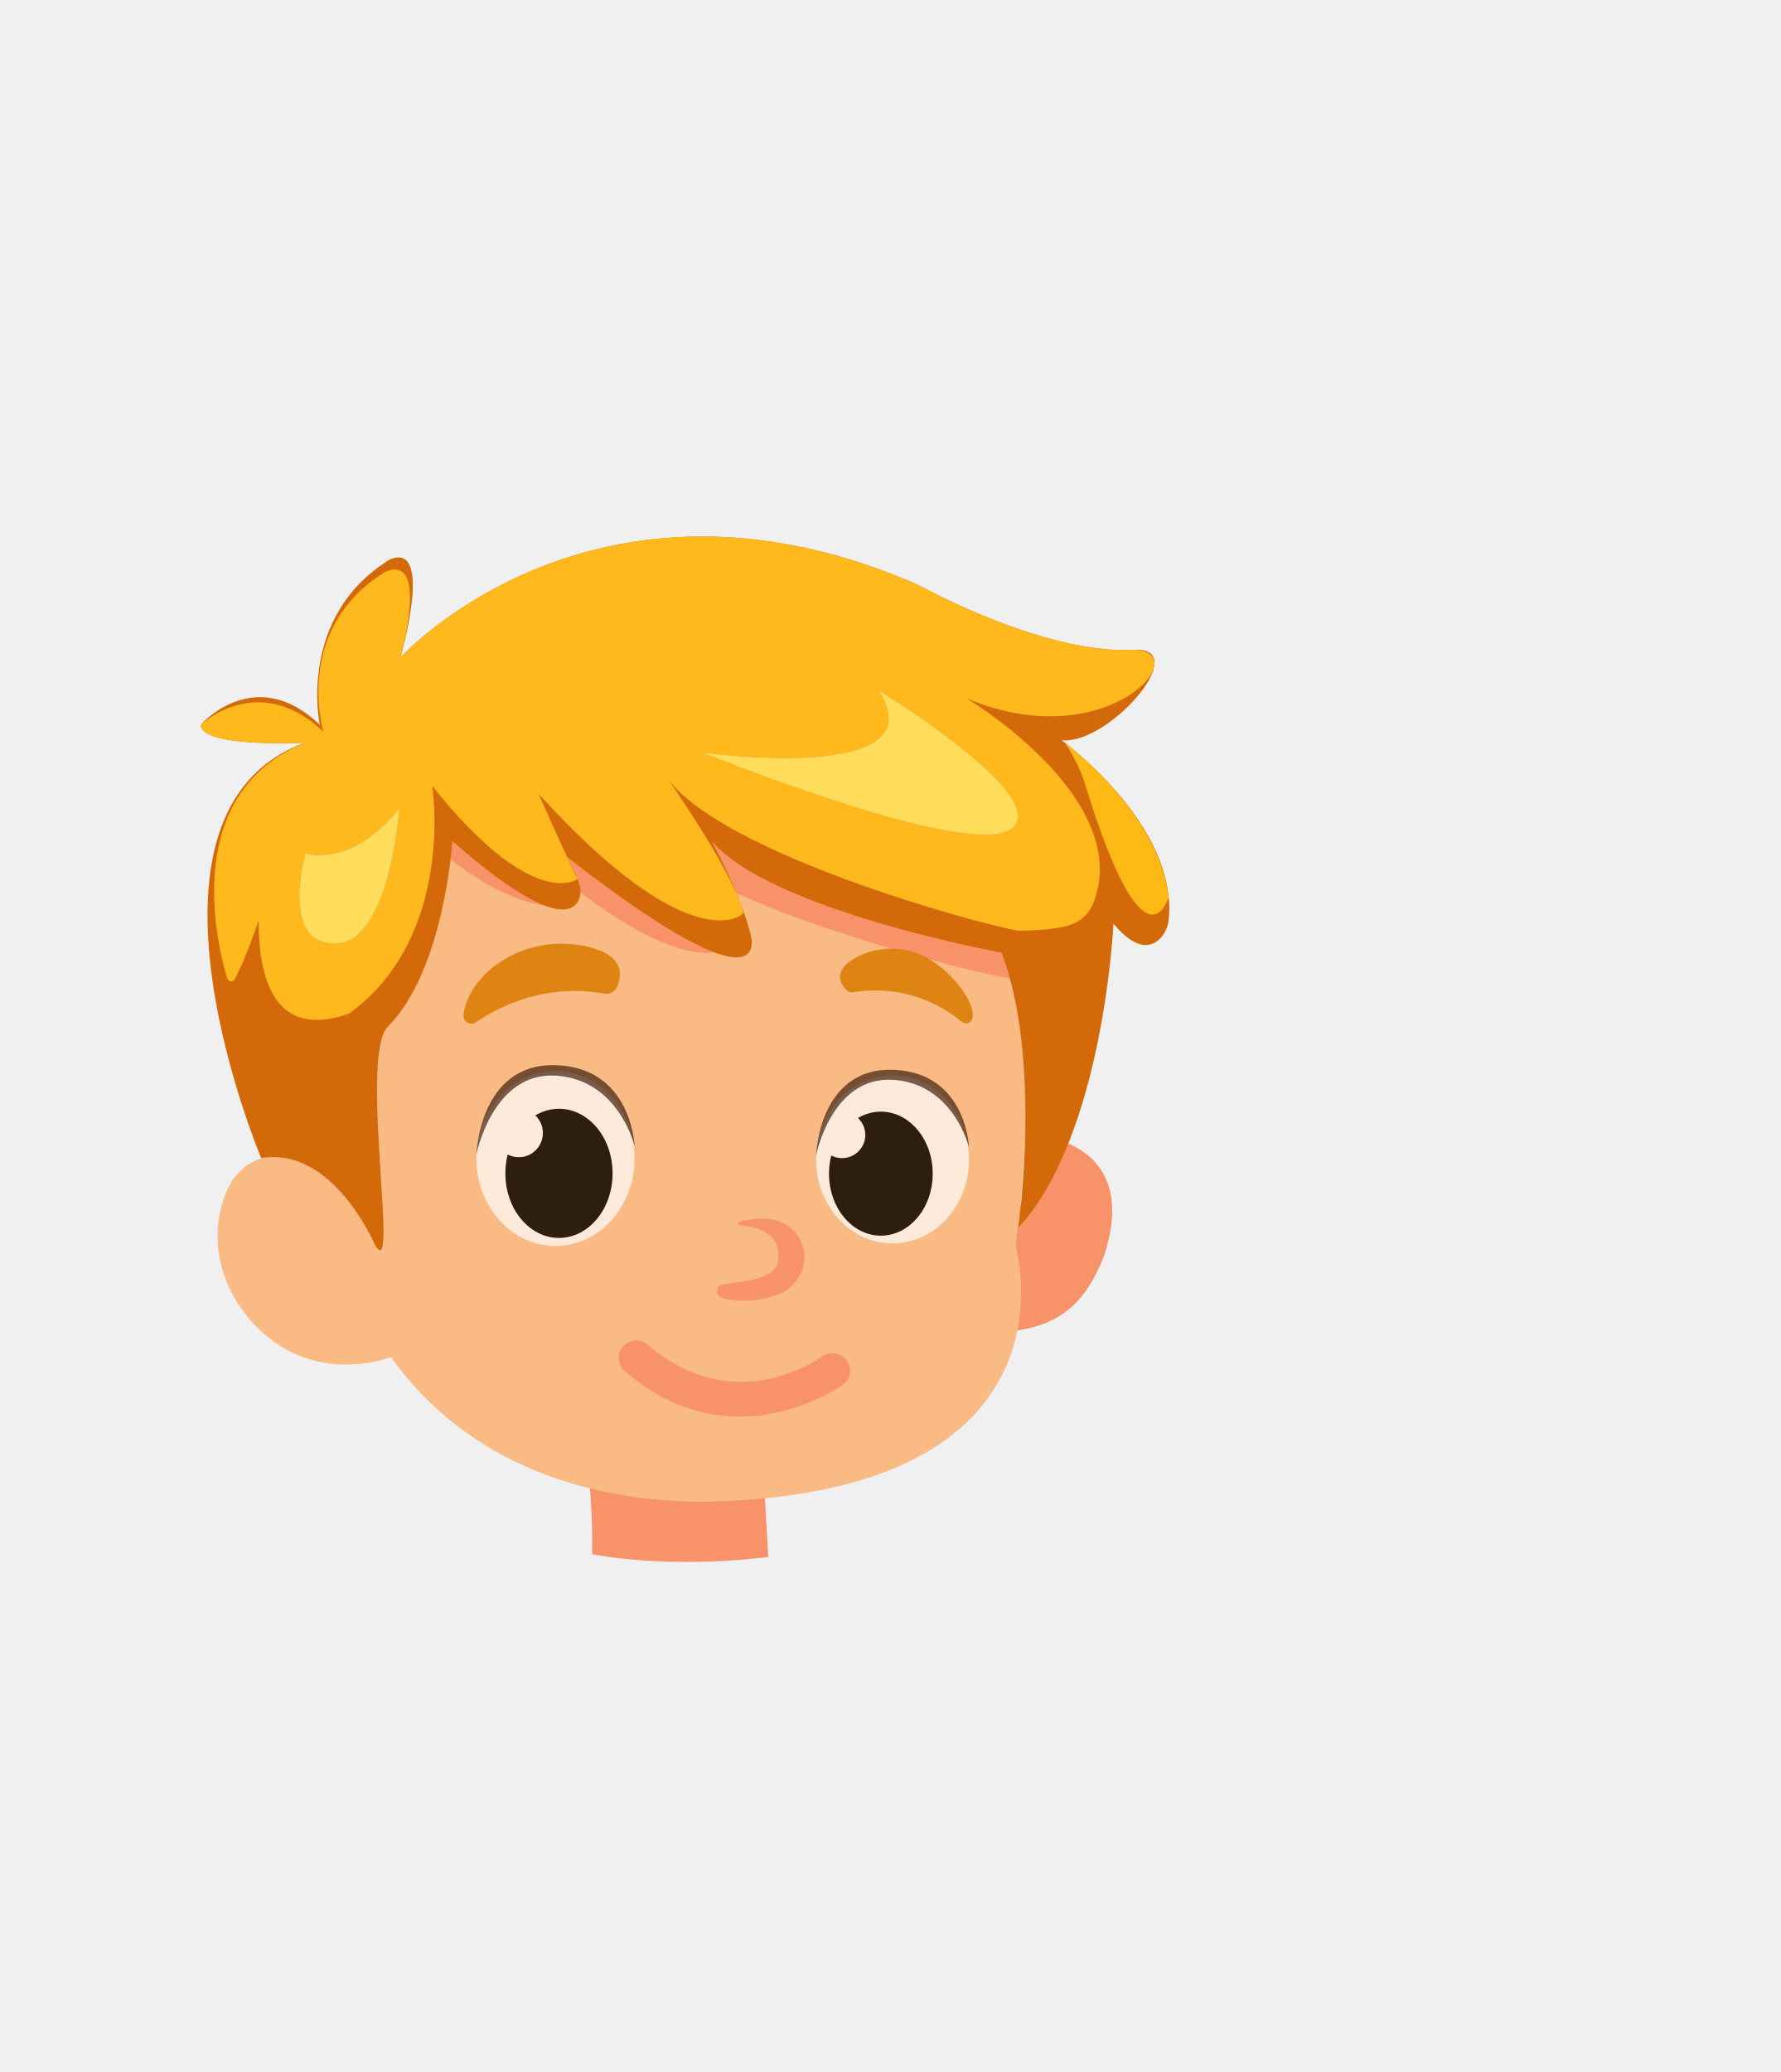
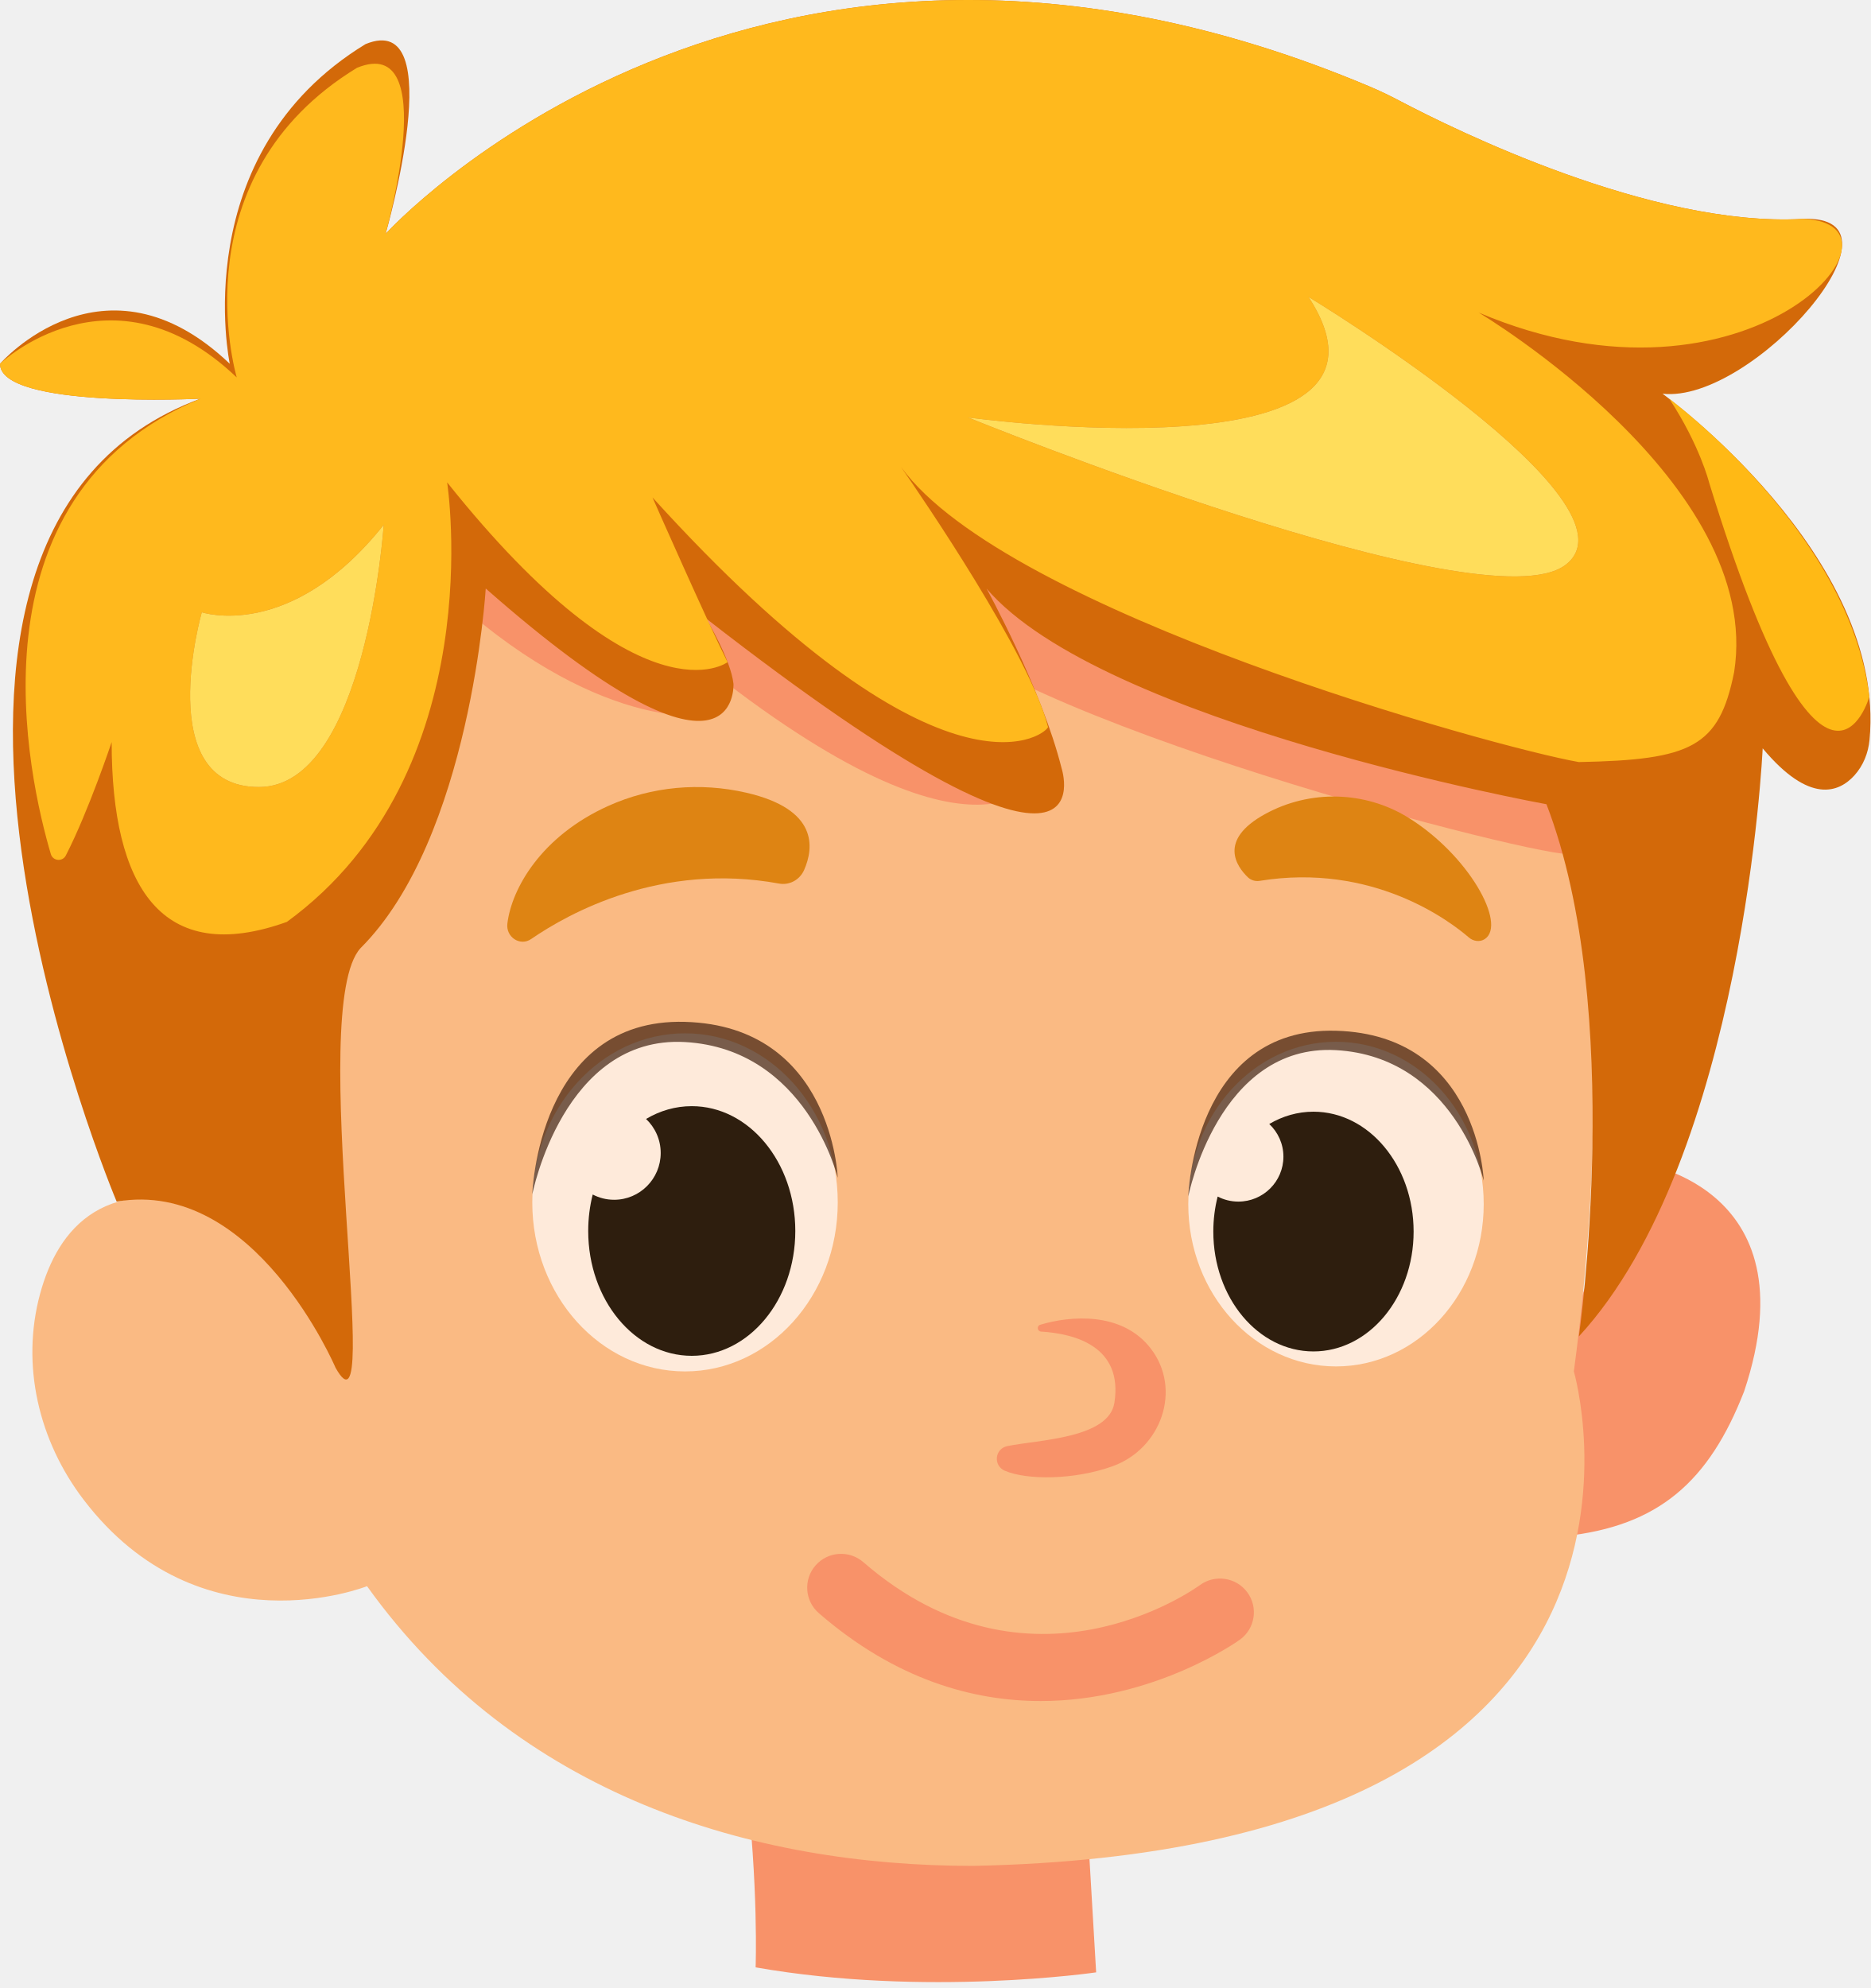
- <svg xmlns="http://www.w3.org/2000/svg" id="headboy1" viewBox="0 0 1120.212 1303.217">
-   <g id="lightboy2">
-     <path d="M658.425,715.439s58.707,6.501,35.877,74.756c-11.415,29.252-27.723,43.879-58.707,47.129-30.984,3.25,22.831-121.885,22.831-121.885Z" style="fill: #f89269;" />
-     <path d="M480.672,934.833l2.612,44.395s-55.446,8.126-110.892-1.625c0,0,.981-26.537-3.262-61.755l111.541,18.985Z" style="fill: #f89269;" />
-     <path d="M625.979,576.729s32.445,60.704,12.876,206.966c0,0,45.661,156.013-195.691,160.889-71.753,0-148.399-22.752-197.322-91.008,0,0-54.305,21.647-92.323-28.167-14.597-19.127-20.447-43.755-14.154-66.952,5.719-21.081,21.066-40.851,60.816-26.766l40.769-235.645,238.091-55.255,146.938,135.938Z" style="fill: #faba83;" />
-     <path d="M637.782,614.853c6.589,5.874-177.196-39.682-211.74-76.147l39.954,49.973s-16.308,39.003-107.63-32.503c0,0,4.892,6.501,3.262,11.376-1.631,4.875-39.138,8.126-86.43-34.128l-34.246-37.378,238.091-55.255,146.938,135.938" style="fill: #f89269;" />
-     <ellipse cx="561.395" cy="729.253" rx="48.107" ry="52.817" style="fill: #fff; opacity: .7;" />
-     <path d="M609.502,721.605s-1.631-47.464-48.107-48.754c-46.477-1.291-48.107,53.916-48.107,53.916,0,0,9.785-49.758,48.107-47.607,38.323,2.151,48.107,42.445,48.107,42.445Z" style="fill: #3f200e; opacity: .7;" />
-     <path d="M529.595,728.44c8.106,0,14.677-6.548,14.677-14.626,0-4.19-1.777-7.958-4.61-10.624,4.342-2.559,9.227-4.002,14.395-4.002,18.013,0,32.615,17.462,32.615,39.003,0,21.541-14.602,39.003-32.615,39.003s-32.615-17.462-32.615-39.003c0-3.964.498-7.787,1.417-11.392,2.019,1.042,4.306,1.641,6.737,1.641Z" style="fill: #2e1e0e;" />
-     <ellipse cx="349.396" cy="728.693" rx="49.738" ry="55.002" style="fill: #fff; opacity: .7;" />
-     <path d="M399.134,720.729s-1.686-49.427-49.738-50.771c-48.052-1.344-49.738,56.146-49.738,56.146,0,0,10.116-51.816,49.738-49.576,39.622,2.24,49.738,44.2,49.738,44.2Z" style="fill: #3f200e; opacity: .7;" />
-     <path d="M326.303,727.847c8.381,0,15.174-6.819,15.174-15.231,0-4.363-1.838-8.287-4.766-11.064,4.489-2.665,9.539-4.168,14.882-4.168,18.623,0,33.721,18.185,33.721,40.617,0,22.432-15.097,40.617-33.721,40.617-18.623,0-33.721-18.185-33.721-40.617,0-4.128.515-8.11,1.465-11.863,2.087,1.085,4.452,1.709,6.965,1.709Z" style="fill: #2e1e0e;" />
-     <path d="M604.67,642.507c-6.318-5.45-31.321-24.363-68.11-18.434-1.409.227-2.851-.179-3.879-1.167-3.559-3.421-9.864-12.076,5.627-20.568,14.502-7.95,32.387-7.569,46.48,1.08,19.728,12.106,32.305,34.741,25.077,39.587-1.594,1.069-3.743.755-5.195-.498Z" style="fill: #de8413;" />
-     <path d="M299.279,643.011c12.343-8.486,42.386-25.081,80.744-18.052,3.367.617,6.746-1.177,8.179-4.45,3.167-7.237,4.608-19.692-18.772-25.095-15.056-3.48-30.876-2.097-45.049,4.292-21.817,9.835-31.44,26.868-32.832,38.258-.543,4.444,4.173,7.493,7.731,5.047Z" style="fill: #de8413;" />
-     <path d="M465.372,770.736c-1.273-.078-1.514-1.855-.294-2.223,9.598-2.894,26.579-4.447,35.966,7.695,10.297,13.319,3.468,32.637-12.403,38.34-12.507,4.494-27.854,4.552-35.08,1.47-3.864-1.648-3.324-7.175.792-8.02,10.106-2.075,33.057-2.456,34.877-14.115,2.862-18.337-12.922-22.478-23.858-23.147Z" style="fill: #f89269;" />
-     <path d="M465.214,890.944c-21.893,0-47.152-6.855-72.236-28.592-4.599-3.985-5.086-10.933-1.085-15.518,3.997-4.583,10.969-5.068,15.571-1.081,54.04,46.832,107.391,9.082,109.635,7.453,4.911-3.57,11.815-2.513,15.413,2.37,3.596,4.886,2.567,11.74-2.323,15.342-.433.319-27.862,20.025-64.976,20.025Z" style="fill: #f89269;" />
-     <path d="M235.579,782.476s-26.302-61.755-71.274-54.036c0,0-91.802-217.362,27.243-261.241,0,0-65.23,3.25-65.23-11.376,0,0,33.862-39.003,74.823,0,0,0-14.485-68.256,44.222-104.009,27.723-11.376,6.523,61.755,6.523,61.755,0,0,120.133-132.488,320.711-47.845,3.33,1.405,6.577,2.992,9.775,4.674,17.18,9.036,81.937,41.09,131.018,38.295,37.507-1.625-16.308,60.13-45.661,56.88,0,0,73.053,52.665,67.414,112.627-.402,4.274-2.048,8.399-4.938,11.582-5.016,5.523-14.572,9.459-29.86-8.824,0,0-6.064,133.028-59.858,191.36,0,0,15.252-106.231-10.552-173.173,0,0-144.85-26.313-182.357-70.192,0,0,17.938,32.503,24.461,58.505,0,0,17.938,55.255-115.784-48.754,0,0,8.058,13.28,8.921,21.266,0,0,2.494,42.114-80.675-31.017,0,0-4.892,81.257-40.769,117.01-17.938,19.502,8.154,165.764-8.154,136.512Z" style="fill: #d36909;" />
-     <path d="M191.538,467.201c-77.263,32.021-55.801,124.091-48.668,148.168.675,2.281,3.802,2.567,4.885.448,7.358-14.299,14.921-36.889,14.921-36.889,0,47.135,16.311,73.127,57.068,58.501,66.859-48.744,52.183-143.014,52.183-143.014,63.609,79.645,91.326,58.501,91.326,58.501-6.418-12.792-23.915-52.35-24.446-53.592,92.941,102.357,127.198,78.097,128.813,74.736-5.907-23.568-41.289-75.163-47.87-84.635,34.298,47.237,193.3,91.194,220.731,96.001,36.649-.713,45.663-4.868,50.568-29.251,9.77-61.76-83.17-117.002-83.17-117.002,88.055,37.378,145.124-29.251,105.511-30.473-49.076,2.791-113.83-29.271-131.02-38.295-3.189-1.691-6.439-3.279-9.77-4.685-200.577-84.635-320.723,47.848-320.723,47.848,0,0,18.437-65.406-9.3-54.04-57.968,35.321-39.612,99.138-39.163,100.748-40.962-38.967-77.099-4.461-77.099-4.461,0,14.646,65.224,11.387,65.224,11.387ZM441.539,473.291s150.029,20.655,110.887-39.232c0,0,110.376,66.894,83.722,87.202-26.654,20.288-194.609-47.97-194.609-47.97ZM192.029,536.681s28.821,9.737,59.255-28.456c0,0-5.784,85.328-40.675,85.328-34.891,0-18.58-56.872-18.58-56.872Z" style="fill: #ffb91d;" />
-     <path d="M735.081,564.159s-14.688,52.146-52.195-69.739c0,0-3.015-12.07-12.923-27.162,0,0,58.606,43.129,65.118,96.901Z" style="fill: #ffb915;" />
-     <path d="M441.539,473.291s167.955,68.258,194.609,47.97c26.654-20.308-83.722-87.202-83.722-87.202,39.143,59.886-110.887,39.232-110.887,39.232Z" style="fill: #ffdd5b;" />
-     <path d="M210.609,593.553c34.891,0,40.675-85.328,40.675-85.328-30.435,38.193-59.255,28.456-59.255,28.456,0,0-16.311,56.872,18.58,56.872Z" style="fill: #ffdd5b;" />
-   </g>
+ <svg xmlns="http://www.w3.org/2000/svg" viewBox="0 0 192 204" fill="none">
+   <path d="M167.678 119.203C167.678 119.203 186.178 121.253 178.984 142.779C175.386 152.004 170.247 156.617 160.484 157.642C150.72 158.667 167.678 119.203 167.678 119.203H167.678Z" fill="#F89269" />
+   <path d="M111.665 188.394L112.488 202.395C112.488 202.395 95.016 204.957 77.543 201.882C77.543 201.882 77.853 193.513 76.516 182.406L111.664 188.394H111.665Z" fill="#F89269" />
+   <path d="M157.454 75.457C157.454 75.457 167.678 94.602 161.511 140.729C161.511 140.729 175.9 189.931 99.846 191.469C77.235 191.469 53.082 184.293 37.666 162.767C37.666 162.767 20.553 169.594 8.573 153.884C3.973 147.852 2.13 140.085 4.113 132.769C5.915 126.121 10.751 119.886 23.277 124.328L36.124 50.012L111.151 32.586L157.454 75.457Z" fill="#FABA83" />
+   <path d="M161.173 87.48C163.249 89.333 105.335 74.966 94.449 63.466L107.04 79.226C107.04 79.226 101.901 91.526 73.123 68.975C73.123 68.975 74.665 71.025 74.151 72.563C73.637 74.1 61.818 75.126 46.916 61.8L36.124 50.012L111.151 32.586L157.454 75.457" fill="#F89269" />
+   <path opacity="0.7" d="M137.102 140.216C145.474 140.216 152.261 132.759 152.261 123.559C152.261 114.36 145.474 106.902 137.102 106.902C128.729 106.902 121.942 114.36 121.942 123.559C121.942 132.759 128.729 140.216 137.102 140.216Z" fill="white" />
+   <path opacity="0.7" d="M152.261 121.147C152.261 121.147 151.747 106.178 137.102 105.771C122.456 105.364 121.942 122.775 121.942 122.775C121.942 122.775 125.026 107.083 137.102 107.761C149.178 108.44 152.261 121.147 152.261 121.147Z" fill="#3F200E" />
+   <path d="M127.081 123.303C129.635 123.303 131.706 121.238 131.706 118.69C131.706 117.369 131.146 116.18 130.253 115.34C131.621 114.533 133.161 114.077 134.789 114.077C140.466 114.077 145.067 119.585 145.067 126.378C145.067 133.171 140.466 138.678 134.789 138.678C129.113 138.678 124.512 133.171 124.512 126.378C124.512 125.128 124.669 123.922 124.958 122.785C125.594 123.114 126.315 123.303 127.081 123.303H127.081Z" fill="#2E1E0E" />
+   <path opacity="0.7" d="M70.297 140.729C78.954 140.729 85.971 132.963 85.971 123.383C85.971 113.803 78.954 106.036 70.297 106.036C61.641 106.036 54.624 113.803 54.624 123.383C54.624 132.963 61.641 140.729 70.297 140.729Z" fill="white" />
+   <path opacity="0.7" d="M85.971 120.871C85.971 120.871 85.439 105.283 70.297 104.859C55.155 104.435 54.624 122.566 54.624 122.566C54.624 122.566 57.812 106.225 70.297 106.931C82.783 107.638 85.971 120.871 85.971 120.871Z" fill="#3F200E" />
+   <path d="M63.02 123.116C65.661 123.116 67.802 120.965 67.802 118.312C67.802 116.936 67.222 115.699 66.3 114.823C67.714 113.983 69.306 113.509 70.989 113.509C76.858 113.509 81.615 119.244 81.615 126.318C81.615 133.392 76.858 139.128 70.989 139.128C65.121 139.128 60.363 133.392 60.363 126.318C60.363 125.016 60.526 123.76 60.825 122.577C61.483 122.919 62.228 123.116 63.02 123.116H63.02Z" fill="#2E1E0E" />
+   <path d="M150.739 96.202C148.748 94.483 140.869 88.518 129.276 90.388C128.832 90.46 128.378 90.332 128.054 90.02C126.932 88.941 124.945 86.212 129.827 83.534C134.397 81.026 140.033 81.147 144.474 83.874C150.69 87.692 154.654 94.831 152.376 96.359C151.874 96.696 151.196 96.597 150.739 96.202Z" fill="#DE8413" />
+   <path d="M54.504 96.361C58.394 93.684 67.861 88.451 79.948 90.668C81.009 90.862 82.074 90.296 82.525 89.264C83.523 86.982 83.978 83.054 76.61 81.35C71.866 80.252 66.88 80.689 62.414 82.704C55.539 85.805 52.507 91.177 52.068 94.769C51.897 96.171 53.383 97.132 54.504 96.361H54.504Z" fill="#DE8413" />
+   <path d="M106.844 136.642C106.442 136.617 106.366 136.057 106.751 135.941C109.775 135.028 115.126 134.538 118.084 138.368C121.329 142.568 119.177 148.66 114.176 150.459C110.235 151.876 105.399 151.895 103.122 150.923C101.904 150.403 102.074 148.66 103.371 148.393C106.556 147.739 113.788 147.619 114.362 143.942C115.263 138.159 110.29 136.853 106.844 136.642Z" fill="#F89269" />
+   <path d="M106.794 174.552C99.895 174.552 91.935 172.39 84.031 165.535C82.581 164.278 82.428 162.087 83.689 160.641C84.948 159.196 87.145 159.043 88.596 160.3C105.624 175.07 122.436 163.164 123.144 162.651C124.691 161.525 126.867 161.858 128 163.398C129.134 164.939 128.809 167.101 127.268 168.237C127.132 168.337 118.489 174.552 106.793 174.552L106.794 174.552Z" fill="#F89269" />
+   <path d="M34.431 140.344C34.431 140.344 26.143 120.868 11.971 123.303C11.971 123.303 -16.957 54.753 20.556 40.914C20.556 40.914 0.001 41.939 0.001 37.327C0.001 37.327 10.671 25.026 23.579 37.327C23.579 37.327 19.015 15.8 37.514 4.525C46.25 0.937 39.57 24.001 39.57 24.001C39.57 24.001 77.426 -17.782 140.632 8.912C141.681 9.355 142.704 9.855 143.712 10.386C149.126 13.236 169.532 23.345 184.998 22.463C196.818 21.951 179.86 41.426 170.61 40.401C170.61 40.401 193.63 57.011 191.853 75.921C191.727 77.269 191.208 78.57 190.297 79.574C188.717 81.316 185.705 82.557 180.888 76.791C180.888 76.791 178.977 118.744 162.025 137.141C162.025 137.141 166.832 103.638 158.7 82.527C158.7 82.527 113.055 74.228 101.236 60.39C101.236 60.39 106.889 70.641 108.944 78.841C108.944 78.841 114.597 96.267 72.459 63.465C72.459 63.465 74.998 67.653 75.27 70.172C75.27 70.172 76.056 83.454 49.847 60.39C49.847 60.39 48.306 86.016 37 97.292C31.348 103.442 39.57 149.569 34.431 140.344L34.431 140.344Z" fill="#D36909" />
+   <path d="M20.553 40.915C-3.794 51.014 2.969 80.05 5.217 87.643C5.429 88.362 6.415 88.453 6.756 87.784C9.075 83.275 11.458 76.151 11.458 76.151C11.458 91.016 16.598 99.213 29.441 94.6C50.51 79.228 45.885 49.498 45.885 49.498C65.93 74.615 74.664 67.947 74.664 67.947C72.641 63.913 67.128 51.437 66.96 51.046C96.248 83.326 107.043 75.675 107.552 74.615C105.69 67.183 94.541 50.911 92.467 47.924C103.275 62.821 153.379 76.684 162.023 78.2C173.572 77.975 176.413 76.665 177.958 68.975C181.037 49.498 151.75 32.076 151.75 32.076C179.498 43.864 197.481 22.851 184.998 22.465C169.534 23.346 149.128 13.234 143.712 10.388C142.707 9.855 141.682 9.354 140.633 8.911C77.427 -17.781 39.567 24 39.567 24C39.567 24 45.377 3.373 36.636 6.958C18.369 18.097 24.154 38.223 24.295 38.731C11.387 26.442 0 37.324 0 37.324C0 41.943 20.553 40.915 20.553 40.915L20.553 40.915ZM99.333 42.836C99.333 42.836 146.61 49.35 134.276 30.463C134.276 30.463 169.057 51.559 160.658 57.964C152.259 64.362 99.333 42.836 99.333 42.836ZM20.708 62.827C20.708 62.827 29.79 65.898 39.38 53.853C39.38 53.853 37.557 80.763 26.563 80.763C15.568 80.763 20.708 62.827 20.708 62.827Z" fill="#FFB91D" />
+   <path d="M191.833 71.493C191.833 71.493 187.205 87.938 175.386 49.499C175.386 49.499 174.436 45.693 171.313 40.933C171.313 40.933 189.781 54.535 191.833 71.493Z" fill="#FFB915" />
+   <path d="M99.333 42.836C99.333 42.836 152.259 64.362 160.658 57.964C169.057 51.559 134.276 30.463 134.276 30.463C146.61 49.349 99.333 42.836 99.333 42.836Z" fill="#FFDD5B" />
+   <path d="M26.563 80.763C37.558 80.763 39.38 53.853 39.38 53.853C29.79 65.898 20.708 62.827 20.708 62.827C20.708 62.827 15.568 80.763 26.563 80.763Z" fill="#FFDD5B" />
</svg>
